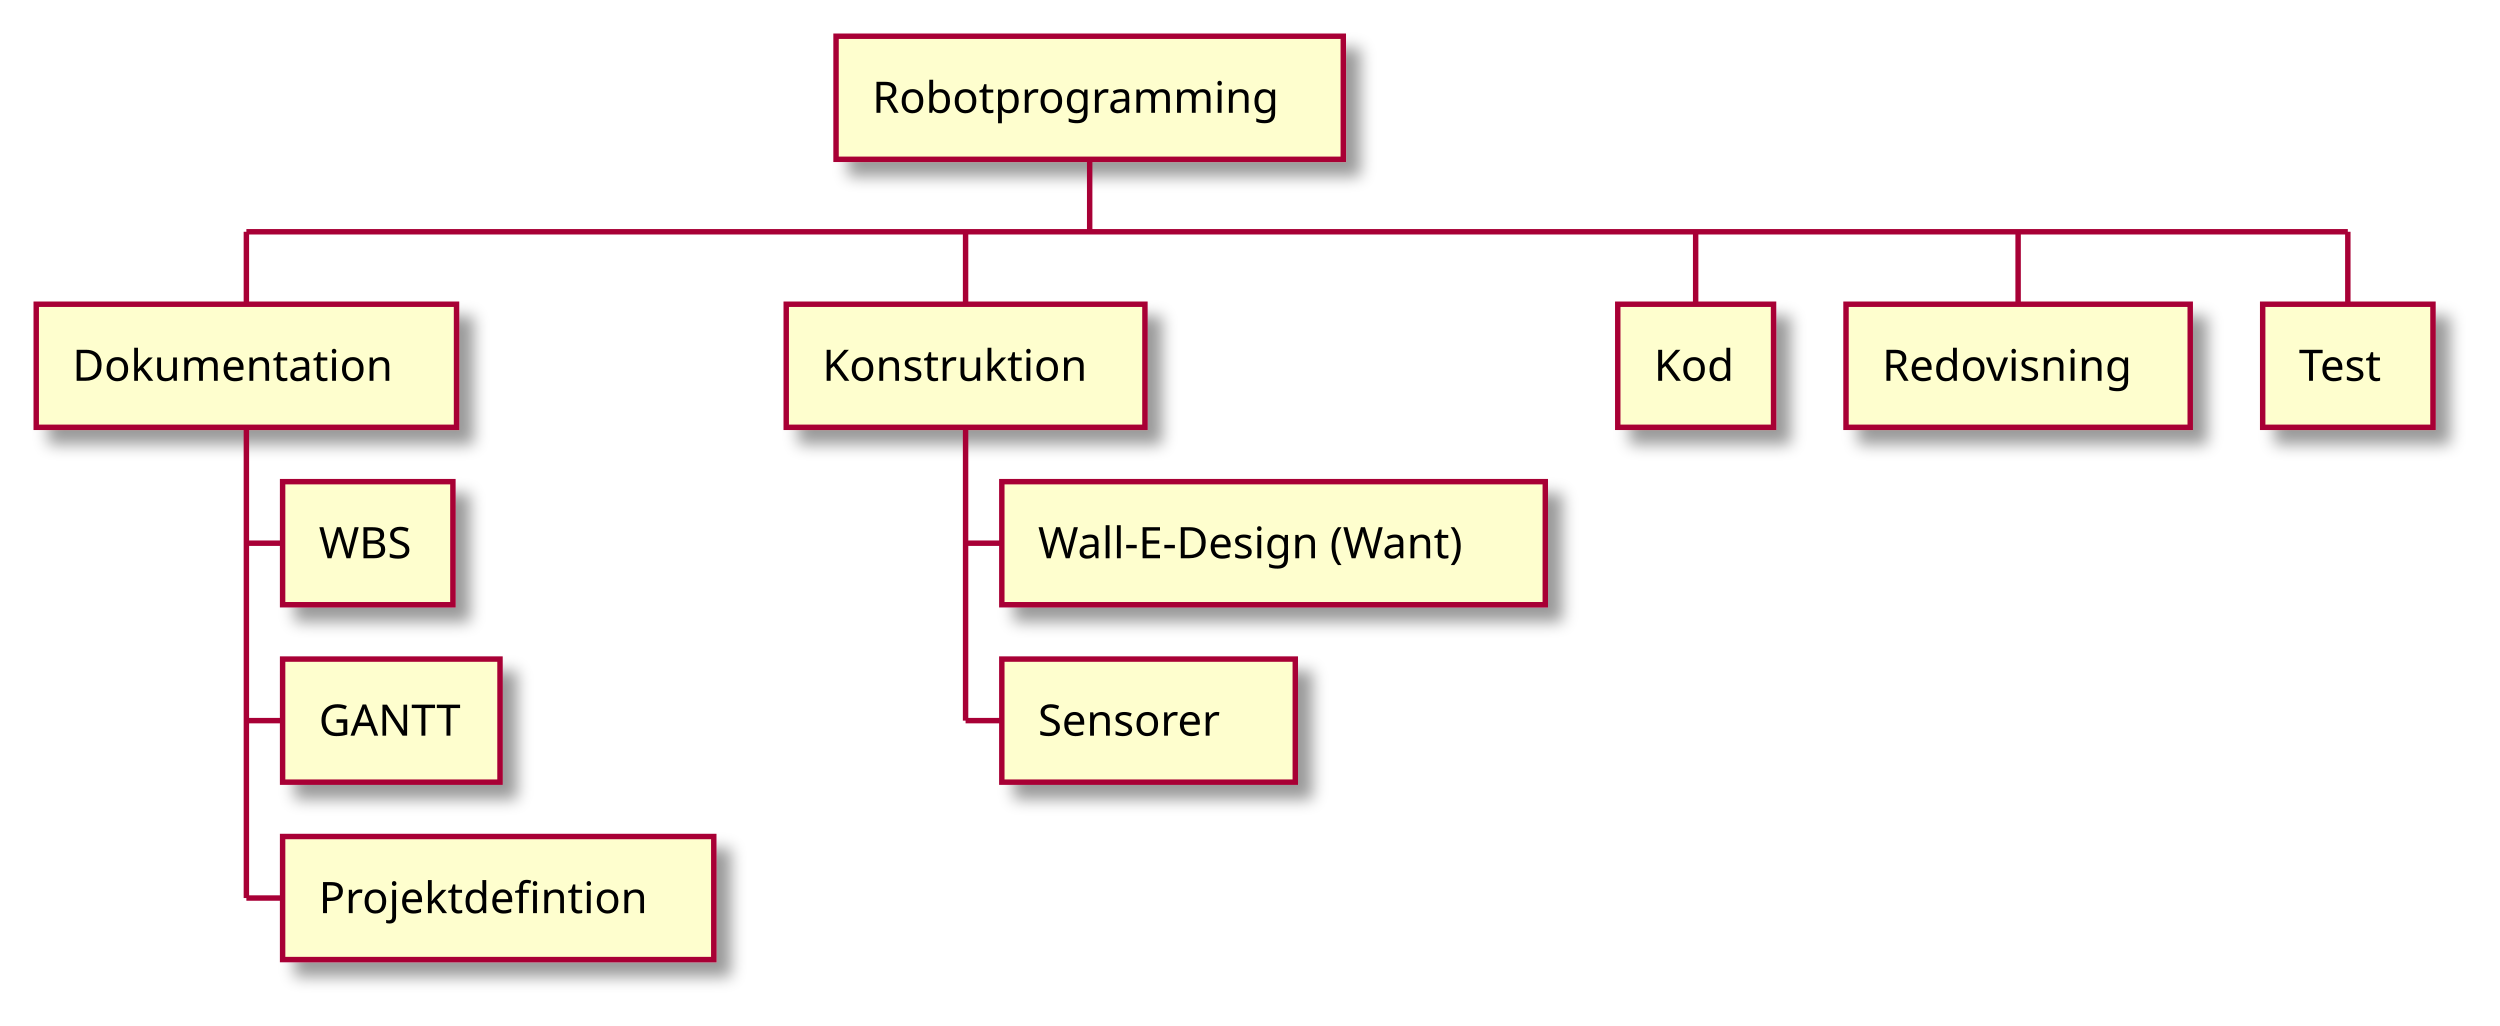
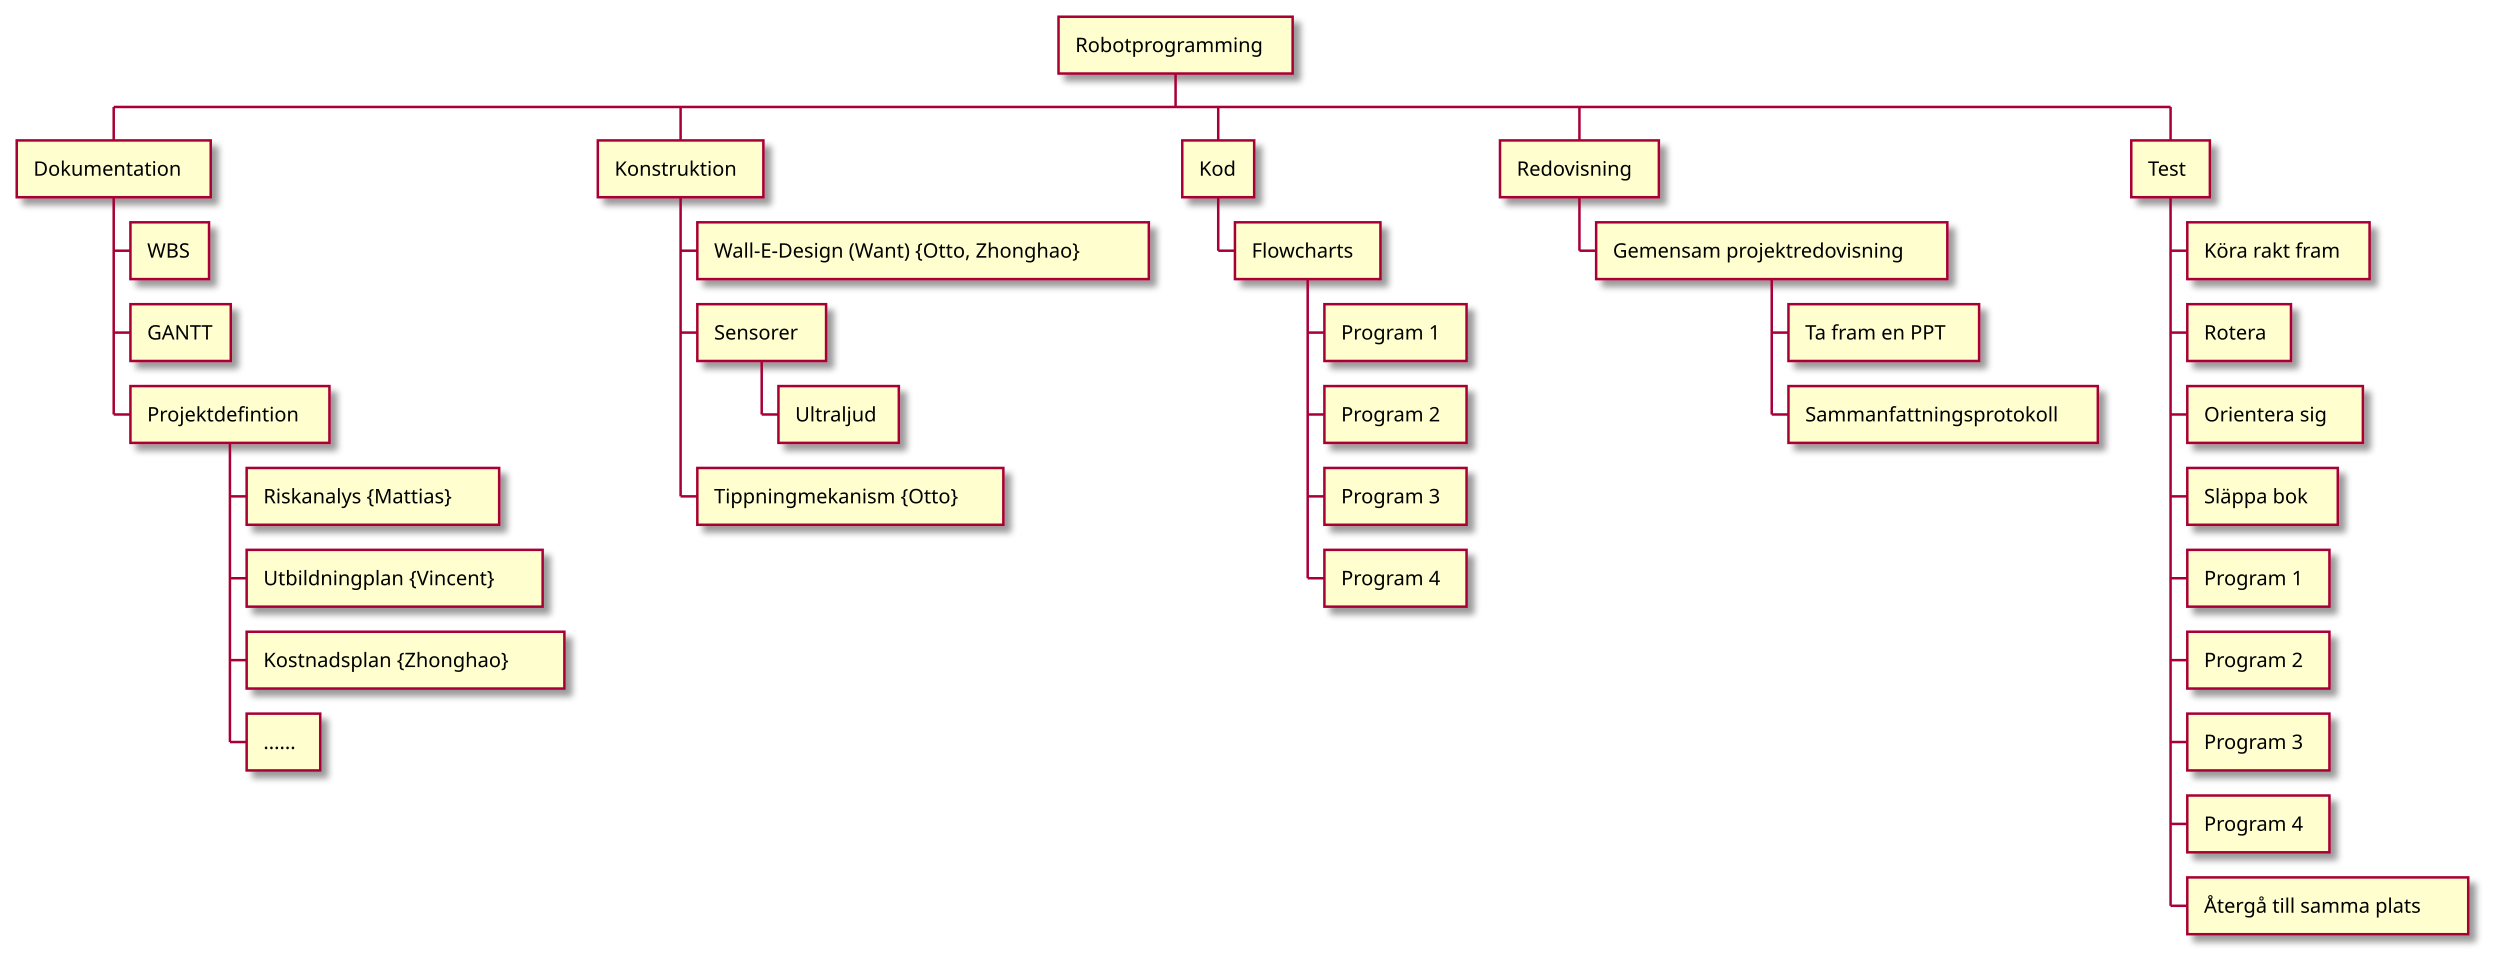
- <svg xmlns="http://www.w3.org/2000/svg" contentScriptType="application/ecmascript" contentStyleType="text/css" height="283px" preserveAspectRatio="none" style="width:690px;height:283px;background:#FFFFFF;" version="1.1" viewBox="0 0 690 283" width="690px" zoomAndPan="magnify">
+ <svg xmlns="http://www.w3.org/2000/svg" contentScriptType="application/ecmascript" contentStyleType="text/css" height="577px" preserveAspectRatio="none" style="width:1495px;height:577px;background:#FFFFFF;" version="1.1" viewBox="0 0 1495 577" width="1495px" zoomAndPan="magnify">
  <defs>
-     <filter height="300%" id="fafmtfbhq13u5" width="300%" x="-1" y="-1">
+     <filter height="300%" id="fnra68bqshzu1" width="300%" x="-1" y="-1">
      <feGaussianBlur result="blurOut" stdDeviation="2.0" />
      <feColorMatrix in="blurOut" result="blurOut2" type="matrix" values="0 0 0 0 0 0 0 0 0 0 0 0 0 0 0 0 0 0 .4 0" />
      <feOffset dx="4.0" dy="4.0" in="blurOut2" result="blurOut3" />
      <feBlend in="SourceGraphic" in2="blurOut3" mode="normal" />
    </filter>
  </defs>
  <g>
-     <rect fill="#FEFECE" filter="url(#fafmtfbhq13u5)" height="33.969" style="stroke:#A80036;stroke-width:1.5;" width="140" x="230.75" y="10" />
-     <text fill="#000000" font-family="sans-serif" font-size="12" lengthAdjust="spacing" textLength="120" x="240.75" y="31.139">Robotprogramming</text>
-     <line style="stroke:#A80036;stroke-width:1.5;" x1="300.75" x2="300.75" y1="43.969" y2="63.969" />
+     <rect fill="#FEFECE" filter="url(#fnra68bqshzu1)" height="33.969" style="stroke:#A80036;stroke-width:1.5;" width="140" x="633" y="10" />
+     <text fill="#000000" font-family="sans-serif" font-size="12" lengthAdjust="spacing" textLength="120" x="643" y="31.139">Robotprogramming</text>
+     <line style="stroke:#A80036;stroke-width:1.5;" x1="703" x2="703" y1="43.969" y2="63.969" />
    <line style="stroke:#A80036;stroke-width:1.5;" x1="68" x2="68" y1="63.969" y2="83.969" />
-     <rect fill="#FEFECE" filter="url(#fafmtfbhq13u5)" height="33.969" style="stroke:#A80036;stroke-width:1.5;" width="116" x="10" y="83.969" />
+     <rect fill="#FEFECE" filter="url(#fnra68bqshzu1)" height="33.969" style="stroke:#A80036;stroke-width:1.5;" width="116" x="10" y="83.969" />
    <text fill="#000000" font-family="sans-serif" font-size="12" lengthAdjust="spacing" textLength="96" x="20" y="105.107">Dokumentation</text>
    <line style="stroke:#A80036;stroke-width:1.5;" x1="68" x2="78" y1="149.922" y2="149.922" />
-     <rect fill="#FEFECE" filter="url(#fafmtfbhq13u5)" height="33.969" style="stroke:#A80036;stroke-width:1.5;" width="47" x="78" y="132.938" />
+     <rect fill="#FEFECE" filter="url(#fnra68bqshzu1)" height="33.969" style="stroke:#A80036;stroke-width:1.5;" width="47" x="78" y="132.938" />
    <text fill="#000000" font-family="sans-serif" font-size="12" lengthAdjust="spacing" textLength="27" x="88" y="154.076">WBS</text>
    <line style="stroke:#A80036;stroke-width:1.5;" x1="68" x2="78" y1="198.891" y2="198.891" />
-     <rect fill="#FEFECE" filter="url(#fafmtfbhq13u5)" height="33.969" style="stroke:#A80036;stroke-width:1.5;" width="60" x="78" y="181.906" />
+     <rect fill="#FEFECE" filter="url(#fnra68bqshzu1)" height="33.969" style="stroke:#A80036;stroke-width:1.5;" width="60" x="78" y="181.906" />
    <text fill="#000000" font-family="sans-serif" font-size="12" lengthAdjust="spacing" textLength="40" x="88" y="203.045">GANTT</text>
    <line style="stroke:#A80036;stroke-width:1.5;" x1="68" x2="78" y1="247.859" y2="247.859" />
-     <rect fill="#FEFECE" filter="url(#fafmtfbhq13u5)" height="33.969" style="stroke:#A80036;stroke-width:1.5;" width="119" x="78" y="230.875" />
+     <rect fill="#FEFECE" filter="url(#fnra68bqshzu1)" height="33.969" style="stroke:#A80036;stroke-width:1.5;" width="119" x="78" y="230.875" />
    <text fill="#000000" font-family="sans-serif" font-size="12" lengthAdjust="spacing" textLength="99" x="88" y="252.014">Projektdefintion</text>
+     <line style="stroke:#A80036;stroke-width:1.5;" x1="137.5" x2="147.5" y1="296.828" y2="296.828" />
+     <rect fill="#FEFECE" filter="url(#fnra68bqshzu1)" height="33.969" style="stroke:#A80036;stroke-width:1.5;" width="151" x="147.5" y="279.844" />
+     <text fill="#000000" font-family="sans-serif" font-size="12" lengthAdjust="spacing" textLength="131" x="157.5" y="300.982">Riskanalys {Mattias}</text>
+     <line style="stroke:#A80036;stroke-width:1.5;" x1="137.5" x2="147.5" y1="345.797" y2="345.797" />
+     <rect fill="#FEFECE" filter="url(#fnra68bqshzu1)" height="33.969" style="stroke:#A80036;stroke-width:1.5;" width="177" x="147.5" y="328.812" />
+     <text fill="#000000" font-family="sans-serif" font-size="12" lengthAdjust="spacing" textLength="157" x="157.5" y="349.951">Utbildningplan {Vincent}</text>
+     <line style="stroke:#A80036;stroke-width:1.5;" x1="137.5" x2="147.5" y1="394.766" y2="394.766" />
+     <rect fill="#FEFECE" filter="url(#fnra68bqshzu1)" height="33.969" style="stroke:#A80036;stroke-width:1.5;" width="190" x="147.5" y="377.781" />
+     <text fill="#000000" font-family="sans-serif" font-size="12" lengthAdjust="spacing" textLength="170" x="157.5" y="398.92">Kostnadsplan {Zhonghao}</text>
+     <line style="stroke:#A80036;stroke-width:1.5;" x1="137.5" x2="147.5" y1="443.734" y2="443.734" />
+     <rect fill="#FEFECE" filter="url(#fnra68bqshzu1)" height="33.969" style="stroke:#A80036;stroke-width:1.5;" width="44" x="147.5" y="426.75" />
+     <text fill="#000000" font-family="sans-serif" font-size="12" lengthAdjust="spacing" textLength="24" x="157.5" y="447.889">......</text>
+     <line style="stroke:#A80036;stroke-width:1.5;" x1="137.5" x2="137.5" y1="264.844" y2="443.734" />
    <line style="stroke:#A80036;stroke-width:1.5;" x1="68" x2="68" y1="117.938" y2="247.859" />
-     <line style="stroke:#A80036;stroke-width:1.5;" x1="266.5" x2="266.5" y1="63.969" y2="83.969" />
-     <rect fill="#FEFECE" filter="url(#fafmtfbhq13u5)" height="33.969" style="stroke:#A80036;stroke-width:1.5;" width="99" x="217" y="83.969" />
-     <text fill="#000000" font-family="sans-serif" font-size="12" lengthAdjust="spacing" textLength="79" x="227" y="105.107">Konstruktion</text>
-     <line style="stroke:#A80036;stroke-width:1.5;" x1="266.5" x2="276.5" y1="149.922" y2="149.922" />
-     <rect fill="#FEFECE" filter="url(#fafmtfbhq13u5)" height="33.969" style="stroke:#A80036;stroke-width:1.5;" width="150" x="276.5" y="132.938" />
-     <text fill="#000000" font-family="sans-serif" font-size="12" lengthAdjust="spacing" textLength="130" x="286.5" y="154.076">Wall-E-Design (Want)</text>
-     <line style="stroke:#A80036;stroke-width:1.5;" x1="266.5" x2="276.5" y1="198.891" y2="198.891" />
-     <rect fill="#FEFECE" filter="url(#fafmtfbhq13u5)" height="33.969" style="stroke:#A80036;stroke-width:1.5;" width="81" x="276.5" y="181.906" />
-     <text fill="#000000" font-family="sans-serif" font-size="12" lengthAdjust="spacing" textLength="57" x="286.5" y="203.045">Sensorer</text>
-     <line style="stroke:#A80036;stroke-width:1.5;" x1="266.5" x2="266.5" y1="117.938" y2="198.891" />
-     <line style="stroke:#A80036;stroke-width:1.5;" x1="468" x2="468" y1="63.969" y2="83.969" />
-     <rect fill="#FEFECE" filter="url(#fafmtfbhq13u5)" height="33.969" style="stroke:#A80036;stroke-width:1.5;" width="43" x="446.5" y="83.969" />
-     <text fill="#000000" font-family="sans-serif" font-size="12" lengthAdjust="spacing" textLength="23" x="456.5" y="105.107">Kod</text>
-     <line style="stroke:#A80036;stroke-width:1.5;" x1="557" x2="557" y1="63.969" y2="83.969" />
-     <rect fill="#FEFECE" filter="url(#fafmtfbhq13u5)" height="33.969" style="stroke:#A80036;stroke-width:1.5;" width="95" x="509.5" y="83.969" />
-     <text fill="#000000" font-family="sans-serif" font-size="12" lengthAdjust="spacing" textLength="75" x="519.5" y="105.107">Redovisning</text>
-     <line style="stroke:#A80036;stroke-width:1.5;" x1="648" x2="648" y1="63.969" y2="83.969" />
-     <rect fill="#FEFECE" filter="url(#fafmtfbhq13u5)" height="33.969" style="stroke:#A80036;stroke-width:1.5;" width="47" x="624.5" y="83.969" />
-     <text fill="#000000" font-family="sans-serif" font-size="12" lengthAdjust="spacing" textLength="27" x="634.5" y="105.107">Test</text>
-     <line style="stroke:#A80036;stroke-width:1.5;" x1="68" x2="648" y1="63.969" y2="63.969" />
+     <line style="stroke:#A80036;stroke-width:1.5;" x1="407" x2="407" y1="63.969" y2="83.969" />
+     <rect fill="#FEFECE" filter="url(#fnra68bqshzu1)" height="33.969" style="stroke:#A80036;stroke-width:1.5;" width="99" x="357.5" y="83.969" />
+     <text fill="#000000" font-family="sans-serif" font-size="12" lengthAdjust="spacing" textLength="79" x="367.5" y="105.107">Konstruktion</text>
+     <line style="stroke:#A80036;stroke-width:1.5;" x1="407" x2="417" y1="149.922" y2="149.922" />
+     <rect fill="#FEFECE" filter="url(#fnra68bqshzu1)" height="33.969" style="stroke:#A80036;stroke-width:1.5;" width="270" x="417" y="132.938" />
+     <text fill="#000000" font-family="sans-serif" font-size="12" lengthAdjust="spacing" textLength="250" x="427" y="154.076">Wall-E-Design (Want) {Otto, Zhonghao}</text>
+     <line style="stroke:#A80036;stroke-width:1.5;" x1="407" x2="417" y1="198.891" y2="198.891" />
+     <rect fill="#FEFECE" filter="url(#fnra68bqshzu1)" height="33.969" style="stroke:#A80036;stroke-width:1.5;" width="77" x="417" y="181.906" />
+     <text fill="#000000" font-family="sans-serif" font-size="12" lengthAdjust="spacing" textLength="57" x="427" y="203.045">Sensorer</text>
+     <line style="stroke:#A80036;stroke-width:1.5;" x1="455.5" x2="465.5" y1="247.859" y2="247.859" />
+     <rect fill="#FEFECE" filter="url(#fnra68bqshzu1)" height="33.969" style="stroke:#A80036;stroke-width:1.5;" width="72" x="465.5" y="230.875" />
+     <text fill="#000000" font-family="sans-serif" font-size="12" lengthAdjust="spacing" textLength="52" x="475.5" y="252.014">Ultraljud</text>
+     <line style="stroke:#A80036;stroke-width:1.5;" x1="455.5" x2="455.5" y1="215.875" y2="247.859" />
+     <line style="stroke:#A80036;stroke-width:1.5;" x1="407" x2="417" y1="296.828" y2="296.828" />
+     <rect fill="#FEFECE" filter="url(#fnra68bqshzu1)" height="33.969" style="stroke:#A80036;stroke-width:1.5;" width="183" x="417" y="279.844" />
+     <text fill="#000000" font-family="sans-serif" font-size="12" lengthAdjust="spacing" textLength="163" x="427" y="300.982">Tippningmekanism {Otto}</text>
+     <line style="stroke:#A80036;stroke-width:1.5;" x1="407" x2="407" y1="117.938" y2="296.828" />
+     <line style="stroke:#A80036;stroke-width:1.5;" x1="728.5" x2="728.5" y1="63.969" y2="83.969" />
+     <rect fill="#FEFECE" filter="url(#fnra68bqshzu1)" height="33.969" style="stroke:#A80036;stroke-width:1.5;" width="43" x="707" y="83.969" />
+     <text fill="#000000" font-family="sans-serif" font-size="12" lengthAdjust="spacing" textLength="23" x="717" y="105.107">Kod</text>
+     <line style="stroke:#A80036;stroke-width:1.5;" x1="728.5" x2="738.5" y1="149.922" y2="149.922" />
+     <rect fill="#FEFECE" filter="url(#fnra68bqshzu1)" height="33.969" style="stroke:#A80036;stroke-width:1.5;" width="87" x="738.5" y="132.938" />
+     <text fill="#000000" font-family="sans-serif" font-size="12" lengthAdjust="spacing" textLength="67" x="748.5" y="154.076">Flowcharts</text>
+     <line style="stroke:#A80036;stroke-width:1.5;" x1="782" x2="792" y1="198.891" y2="198.891" />
+     <rect fill="#FEFECE" filter="url(#fnra68bqshzu1)" height="33.969" style="stroke:#A80036;stroke-width:1.5;" width="85" x="792" y="181.906" />
+     <text fill="#000000" font-family="sans-serif" font-size="12" lengthAdjust="spacing" textLength="65" x="802" y="203.045">Program 1</text>
+     <line style="stroke:#A80036;stroke-width:1.5;" x1="782" x2="792" y1="247.859" y2="247.859" />
+     <rect fill="#FEFECE" filter="url(#fnra68bqshzu1)" height="33.969" style="stroke:#A80036;stroke-width:1.5;" width="85" x="792" y="230.875" />
+     <text fill="#000000" font-family="sans-serif" font-size="12" lengthAdjust="spacing" textLength="65" x="802" y="252.014">Program 2</text>
+     <line style="stroke:#A80036;stroke-width:1.5;" x1="782" x2="792" y1="296.828" y2="296.828" />
+     <rect fill="#FEFECE" filter="url(#fnra68bqshzu1)" height="33.969" style="stroke:#A80036;stroke-width:1.5;" width="85" x="792" y="279.844" />
+     <text fill="#000000" font-family="sans-serif" font-size="12" lengthAdjust="spacing" textLength="65" x="802" y="300.982">Program 3</text>
+     <line style="stroke:#A80036;stroke-width:1.5;" x1="782" x2="792" y1="345.797" y2="345.797" />
+     <rect fill="#FEFECE" filter="url(#fnra68bqshzu1)" height="33.969" style="stroke:#A80036;stroke-width:1.5;" width="85" x="792" y="328.812" />
+     <text fill="#000000" font-family="sans-serif" font-size="12" lengthAdjust="spacing" textLength="65" x="802" y="349.951">Program 4</text>
+     <line style="stroke:#A80036;stroke-width:1.5;" x1="782" x2="782" y1="166.906" y2="345.797" />
+     <line style="stroke:#A80036;stroke-width:1.5;" x1="728.5" x2="728.5" y1="117.938" y2="149.922" />
+     <line style="stroke:#A80036;stroke-width:1.5;" x1="944.5" x2="944.5" y1="63.969" y2="83.969" />
+     <rect fill="#FEFECE" filter="url(#fnra68bqshzu1)" height="33.969" style="stroke:#A80036;stroke-width:1.5;" width="95" x="897" y="83.969" />
+     <text fill="#000000" font-family="sans-serif" font-size="12" lengthAdjust="spacing" textLength="75" x="907" y="105.107">Redovisning</text>
+     <line style="stroke:#A80036;stroke-width:1.5;" x1="944.5" x2="954.5" y1="149.922" y2="149.922" />
+     <rect fill="#FEFECE" filter="url(#fnra68bqshzu1)" height="33.969" style="stroke:#A80036;stroke-width:1.5;" width="210" x="954.5" y="132.938" />
+     <text fill="#000000" font-family="sans-serif" font-size="12" lengthAdjust="spacing" textLength="190" x="964.5" y="154.076">Gemensam projektredovisning</text>
+     <line style="stroke:#A80036;stroke-width:1.5;" x1="1059.5" x2="1069.5" y1="198.891" y2="198.891" />
+     <rect fill="#FEFECE" filter="url(#fnra68bqshzu1)" height="33.969" style="stroke:#A80036;stroke-width:1.5;" width="114" x="1069.5" y="181.906" />
+     <text fill="#000000" font-family="sans-serif" font-size="12" lengthAdjust="spacing" textLength="94" x="1079.5" y="203.045">Ta fram en PPT</text>
+     <line style="stroke:#A80036;stroke-width:1.5;" x1="1059.5" x2="1069.5" y1="247.859" y2="247.859" />
+     <rect fill="#FEFECE" filter="url(#fnra68bqshzu1)" height="33.969" style="stroke:#A80036;stroke-width:1.5;" width="185" x="1069.5" y="230.875" />
+     <text fill="#000000" font-family="sans-serif" font-size="12" lengthAdjust="spacing" textLength="165" x="1079.5" y="252.014">Sammanfattningsprotokoll</text>
+     <line style="stroke:#A80036;stroke-width:1.5;" x1="1059.5" x2="1059.5" y1="166.906" y2="247.859" />
+     <line style="stroke:#A80036;stroke-width:1.5;" x1="944.5" x2="944.5" y1="117.938" y2="149.922" />
+     <line style="stroke:#A80036;stroke-width:1.5;" x1="1298" x2="1298" y1="63.969" y2="83.969" />
+     <rect fill="#FEFECE" filter="url(#fnra68bqshzu1)" height="33.969" style="stroke:#A80036;stroke-width:1.5;" width="47" x="1274.5" y="83.969" />
+     <text fill="#000000" font-family="sans-serif" font-size="12" lengthAdjust="spacing" textLength="27" x="1284.5" y="105.107">Test</text>
+     <line style="stroke:#A80036;stroke-width:1.5;" x1="1298" x2="1308" y1="149.922" y2="149.922" />
+     <rect fill="#FEFECE" filter="url(#fnra68bqshzu1)" height="33.969" style="stroke:#A80036;stroke-width:1.5;" width="109" x="1308" y="132.938" />
+     <text fill="#000000" font-family="sans-serif" font-size="12" lengthAdjust="spacing" textLength="89" x="1318" y="154.076">Köra rakt fram</text>
+     <line style="stroke:#A80036;stroke-width:1.5;" x1="1298" x2="1308" y1="198.891" y2="198.891" />
+     <rect fill="#FEFECE" filter="url(#fnra68bqshzu1)" height="33.969" style="stroke:#A80036;stroke-width:1.5;" width="62" x="1308" y="181.906" />
+     <text fill="#000000" font-family="sans-serif" font-size="12" lengthAdjust="spacing" textLength="42" x="1318" y="203.045">Rotera</text>
+     <line style="stroke:#A80036;stroke-width:1.5;" x1="1298" x2="1308" y1="247.859" y2="247.859" />
+     <rect fill="#FEFECE" filter="url(#fnra68bqshzu1)" height="33.969" style="stroke:#A80036;stroke-width:1.5;" width="105" x="1308" y="230.875" />
+     <text fill="#000000" font-family="sans-serif" font-size="12" lengthAdjust="spacing" textLength="81" x="1318" y="252.014">Orientera sig</text>
+     <line style="stroke:#A80036;stroke-width:1.5;" x1="1298" x2="1308" y1="296.828" y2="296.828" />
+     <rect fill="#FEFECE" filter="url(#fnra68bqshzu1)" height="33.969" style="stroke:#A80036;stroke-width:1.5;" width="90" x="1308" y="279.844" />
+     <text fill="#000000" font-family="sans-serif" font-size="12" lengthAdjust="spacing" textLength="70" x="1318" y="300.982">Släppa bok</text>
+     <line style="stroke:#A80036;stroke-width:1.5;" x1="1298" x2="1308" y1="345.797" y2="345.797" />
+     <rect fill="#FEFECE" filter="url(#fnra68bqshzu1)" height="33.969" style="stroke:#A80036;stroke-width:1.5;" width="85" x="1308" y="328.812" />
+     <text fill="#000000" font-family="sans-serif" font-size="12" lengthAdjust="spacing" textLength="65" x="1318" y="349.951">Program 1</text>
+     <line style="stroke:#A80036;stroke-width:1.5;" x1="1298" x2="1308" y1="394.766" y2="394.766" />
+     <rect fill="#FEFECE" filter="url(#fnra68bqshzu1)" height="33.969" style="stroke:#A80036;stroke-width:1.5;" width="85" x="1308" y="377.781" />
+     <text fill="#000000" font-family="sans-serif" font-size="12" lengthAdjust="spacing" textLength="65" x="1318" y="398.92">Program 2</text>
+     <line style="stroke:#A80036;stroke-width:1.5;" x1="1298" x2="1308" y1="443.734" y2="443.734" />
+     <rect fill="#FEFECE" filter="url(#fnra68bqshzu1)" height="33.969" style="stroke:#A80036;stroke-width:1.5;" width="85" x="1308" y="426.75" />
+     <text fill="#000000" font-family="sans-serif" font-size="12" lengthAdjust="spacing" textLength="65" x="1318" y="447.889">Program 3</text>
+     <line style="stroke:#A80036;stroke-width:1.5;" x1="1298" x2="1308" y1="492.703" y2="492.703" />
+     <rect fill="#FEFECE" filter="url(#fnra68bqshzu1)" height="33.969" style="stroke:#A80036;stroke-width:1.5;" width="85" x="1308" y="475.719" />
+     <text fill="#000000" font-family="sans-serif" font-size="12" lengthAdjust="spacing" textLength="65" x="1318" y="496.857">Program 4</text>
+     <line style="stroke:#A80036;stroke-width:1.5;" x1="1298" x2="1308" y1="541.672" y2="541.672" />
+     <rect fill="#FEFECE" filter="url(#fnra68bqshzu1)" height="33.969" style="stroke:#A80036;stroke-width:1.5;" width="168" x="1308" y="524.688" />
+     <text fill="#000000" font-family="sans-serif" font-size="12" lengthAdjust="spacing" textLength="144" x="1318" y="545.826">Återgå till samma plats</text>
+     <line style="stroke:#A80036;stroke-width:1.5;" x1="1298" x2="1298" y1="117.938" y2="541.672" />
+     <line style="stroke:#A80036;stroke-width:1.5;" x1="68" x2="1298" y1="63.969" y2="63.969" />
  </g>
</svg>
